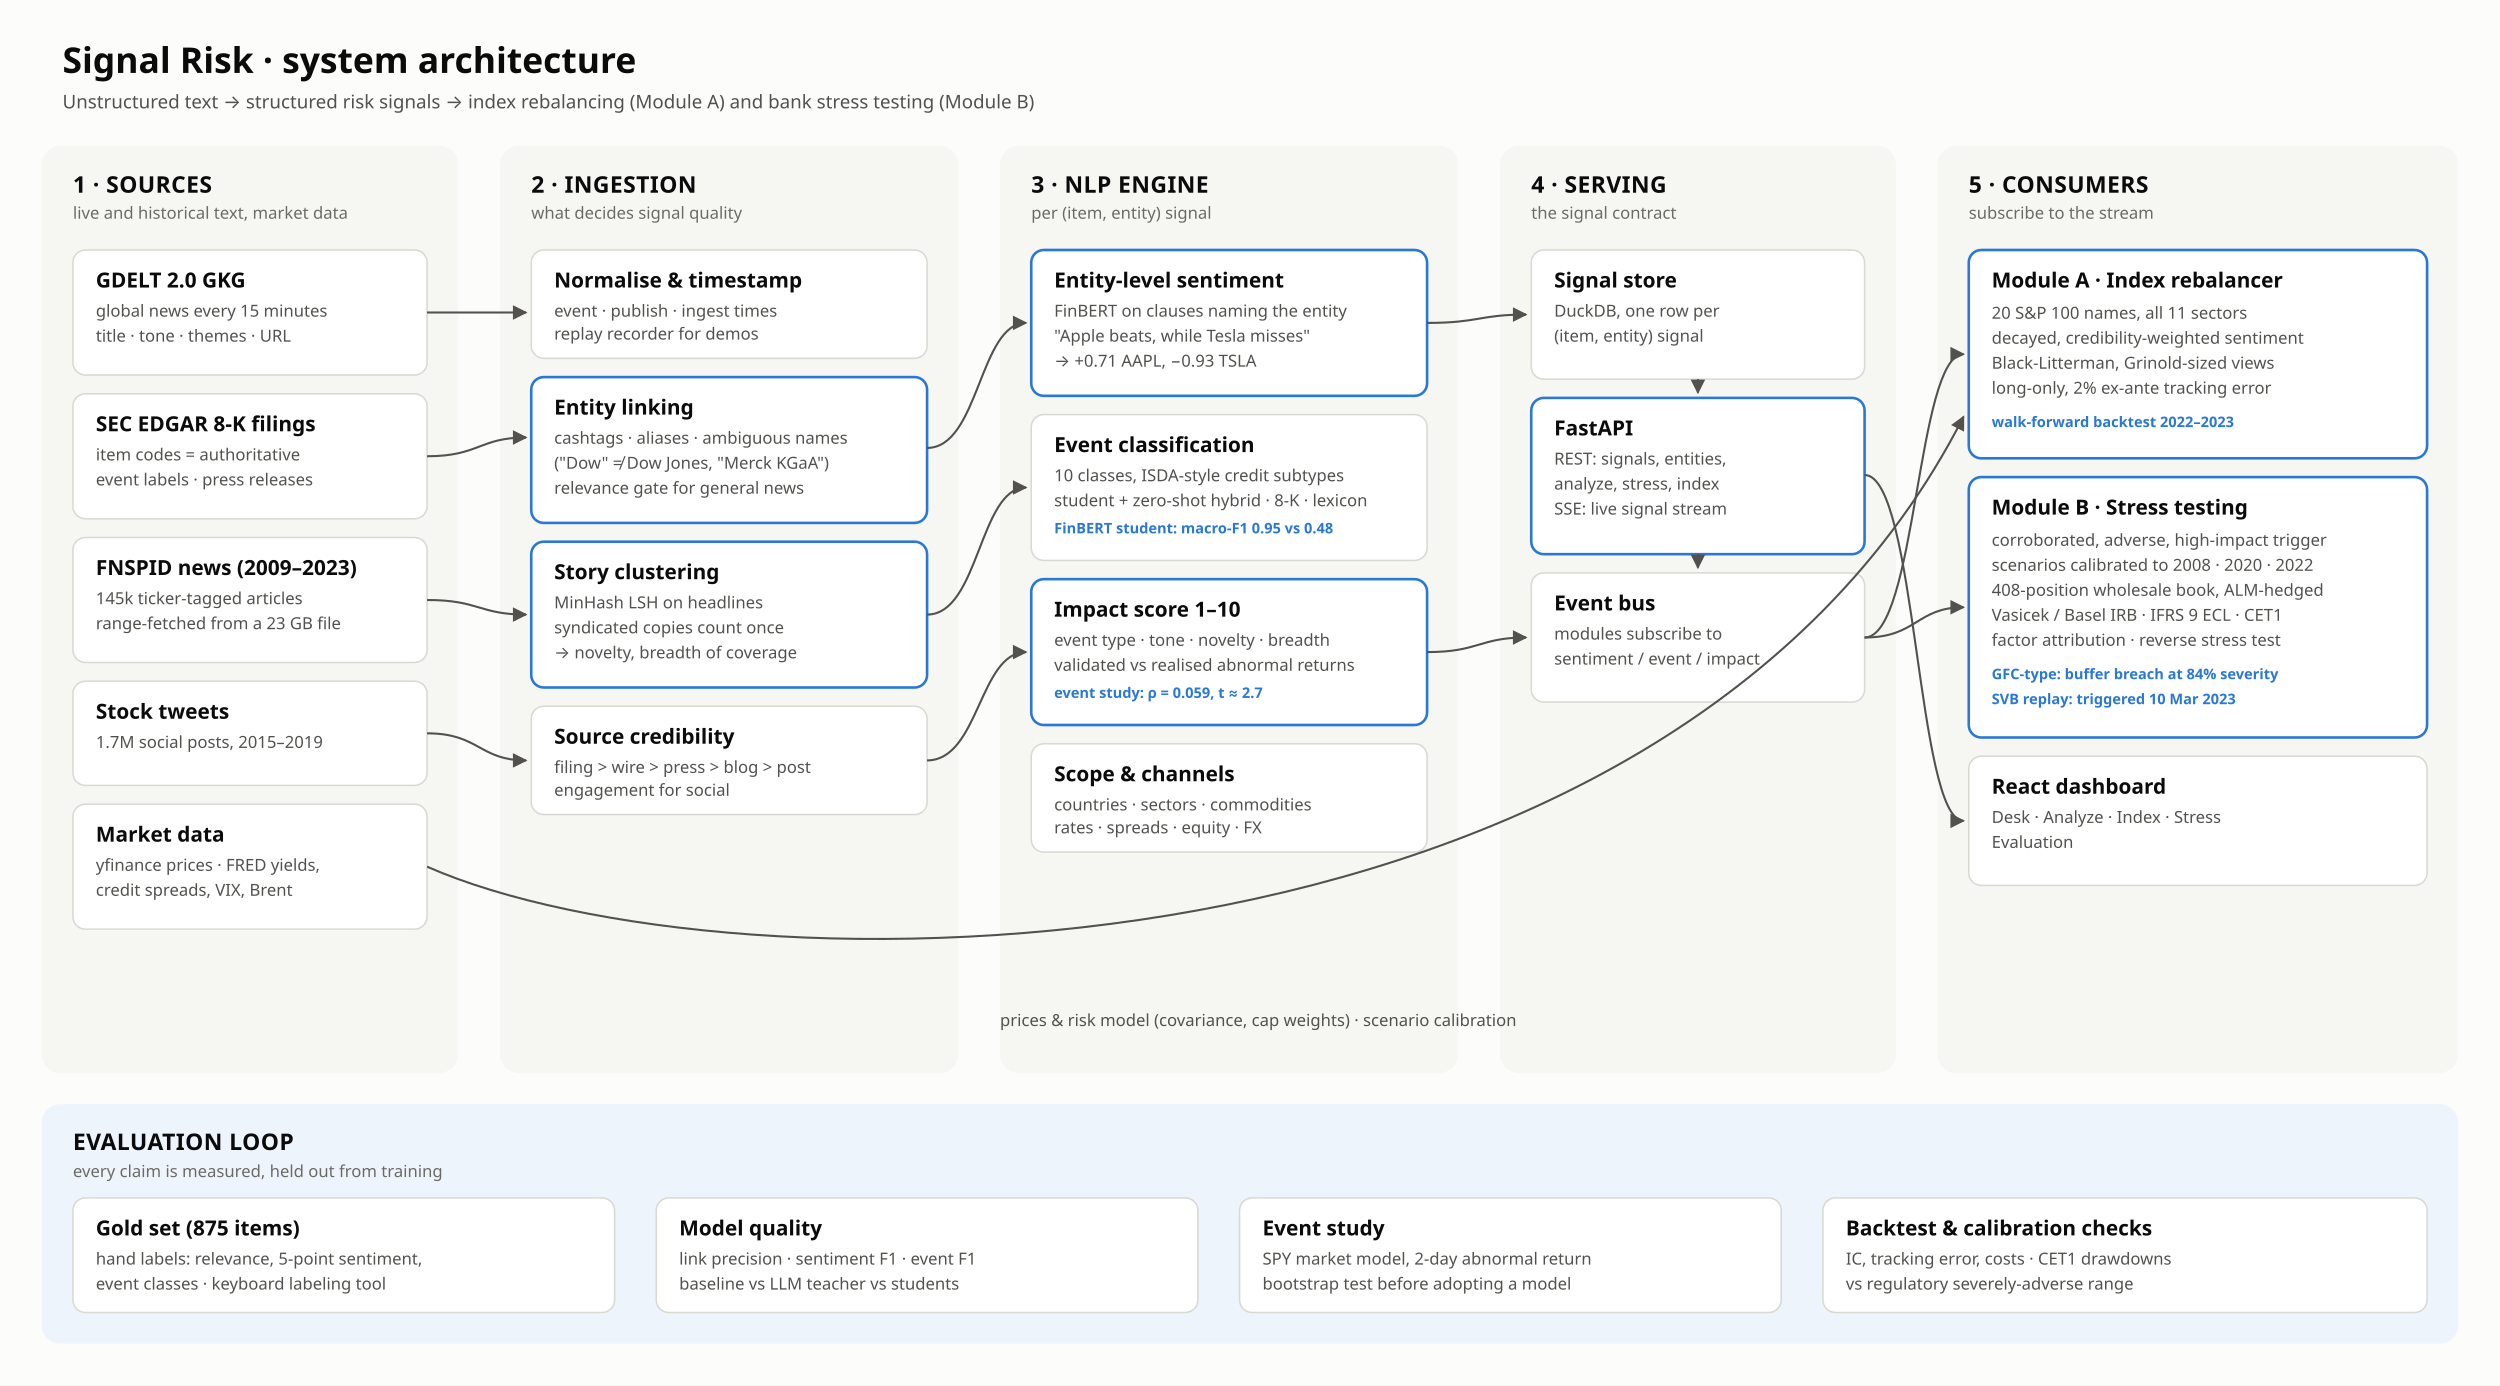
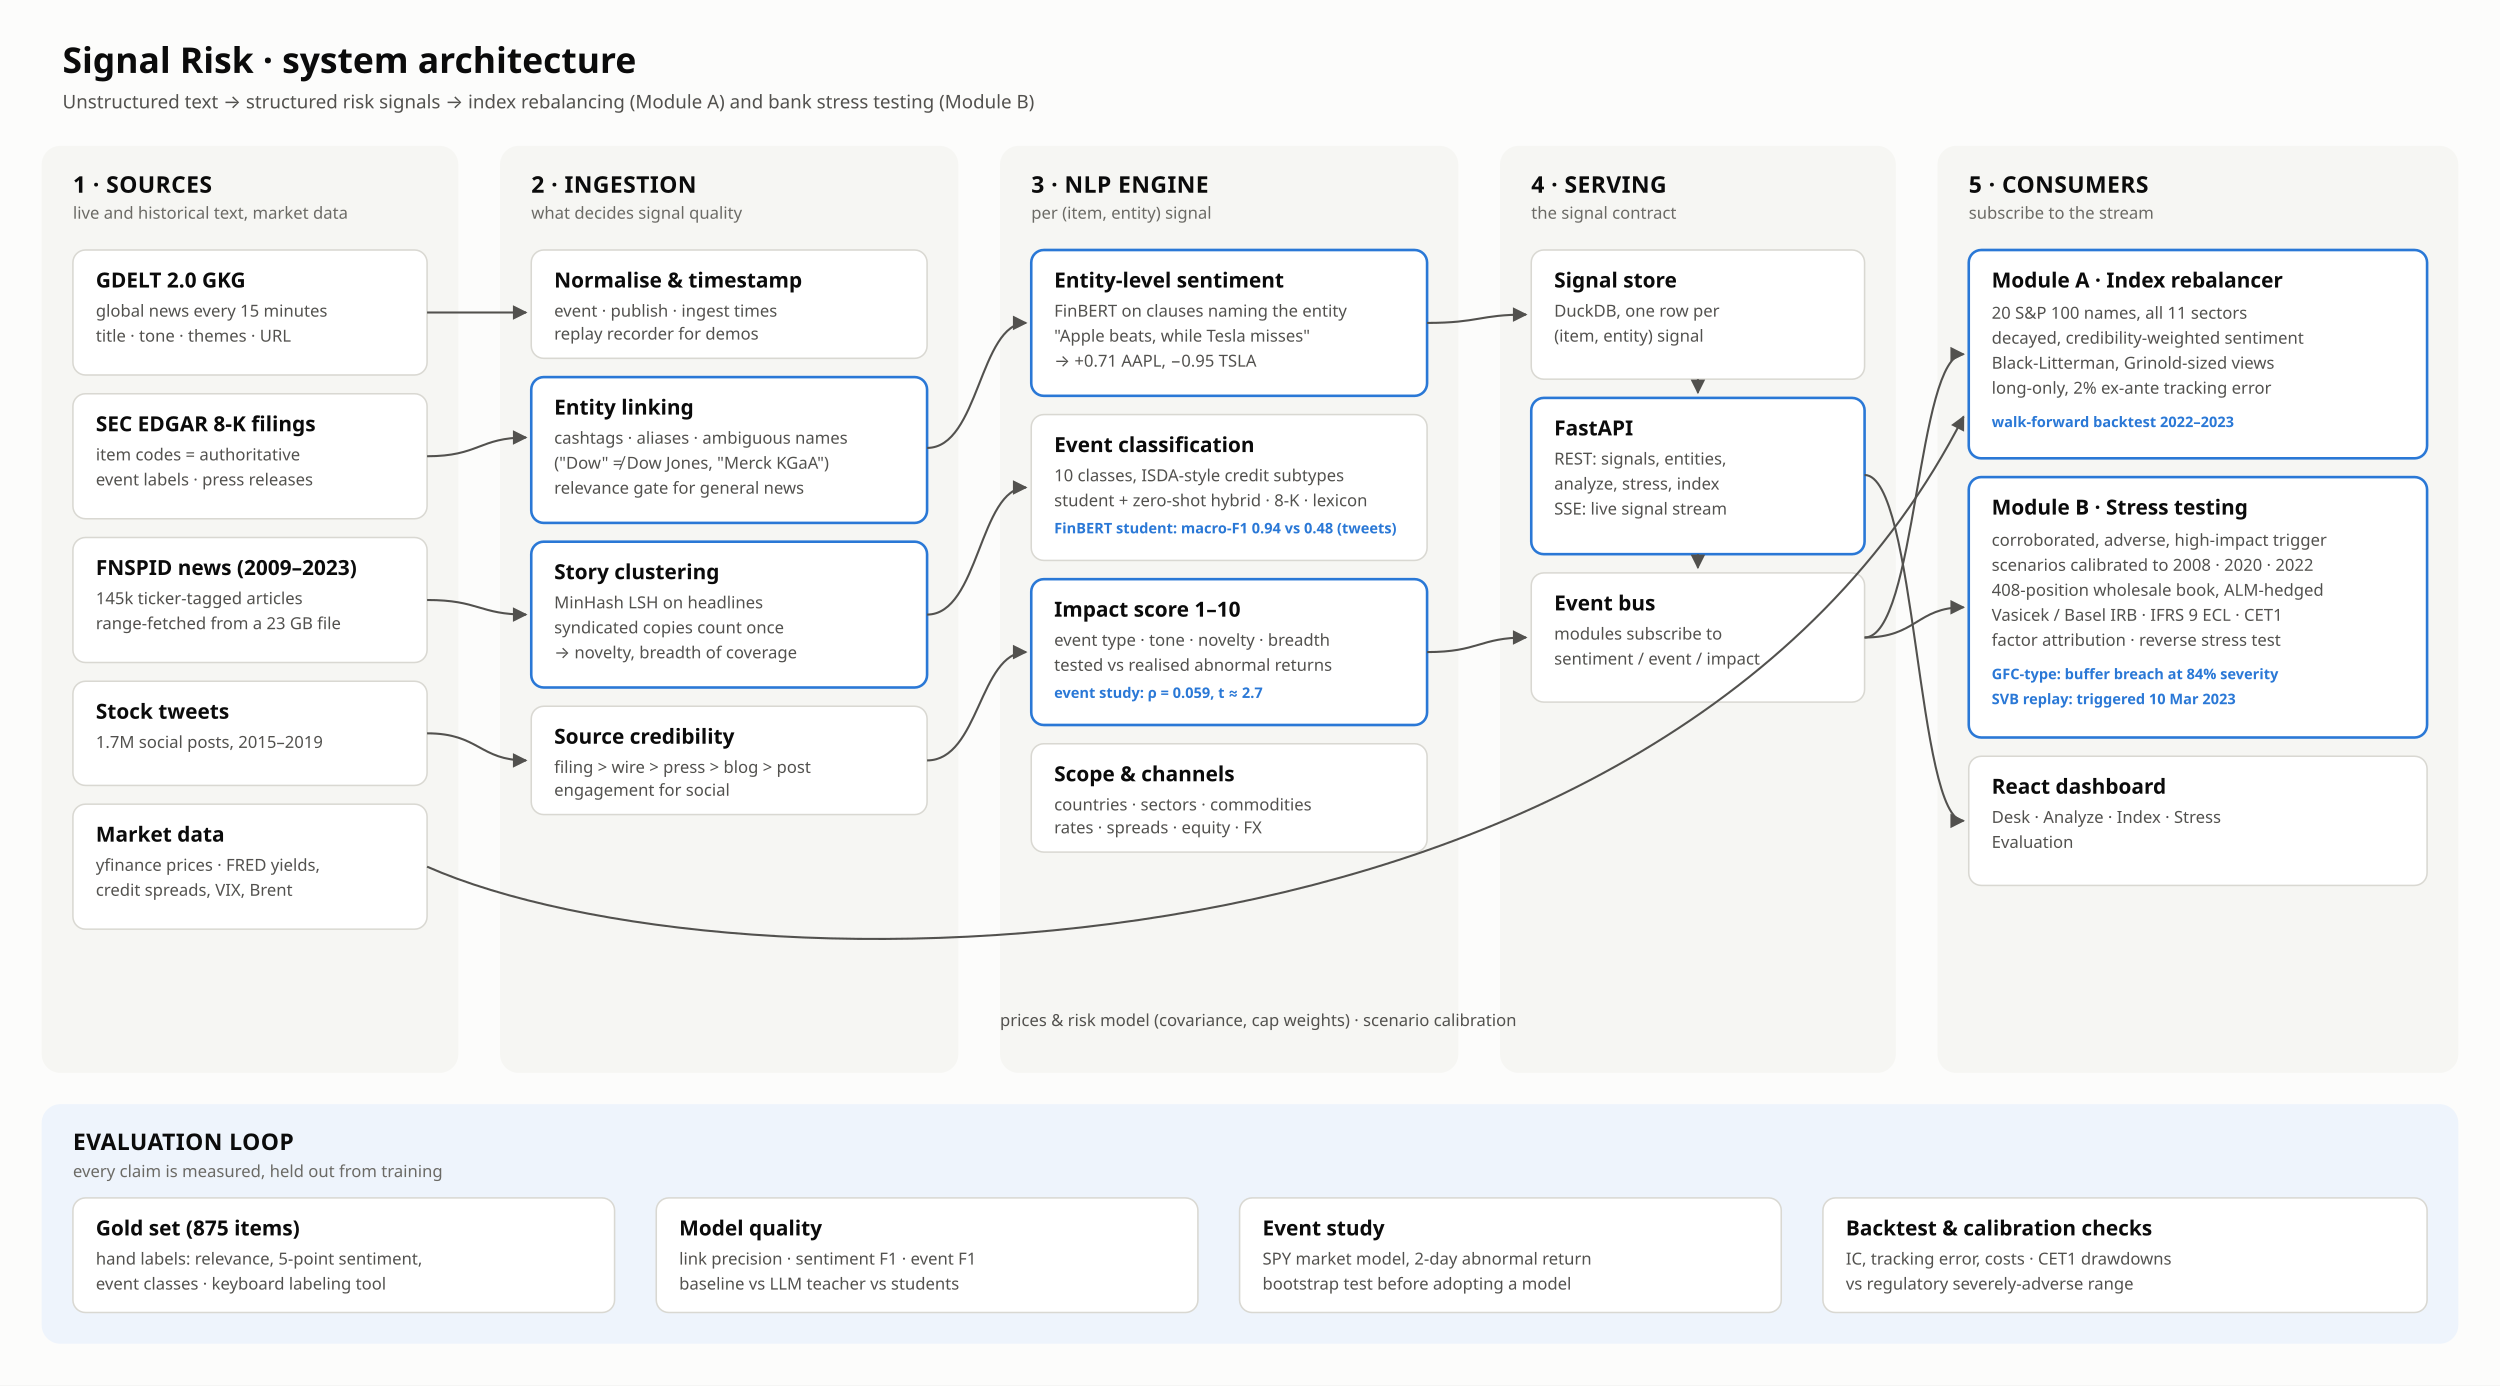
<svg xmlns="http://www.w3.org/2000/svg" width="2400" height="1330" viewBox="0 0 2400 1330" font-family="Segoe UI, system-ui, -apple-system, sans-serif">
  <defs>
    <marker id="arr" viewBox="0 0 10 10" refX="9" refY="5" markerWidth="7" markerHeight="7" orient="auto-start-reverse">
      <path d="M0,0 L10,5 L0,10 z" fill="#52514e" />
    </marker>
    <style>
      .lane { fill: #f6f6f3; }
      .lanet { font-size: 22px; font-weight: 700; fill: #0b0b0b; letter-spacing: .4px; }
      .lanes { font-size: 16px; fill: #6b6a65; }
      .box { fill: #ffffff; stroke: #d9d8d2; stroke-width: 1.5; }
      .key { fill: #ffffff; stroke: #2a78d6; stroke-width: 2.5; }
      .h { font-size: 20px; font-weight: 600; fill: #0b0b0b; }
      .t { font-size: 16px; fill: #52514e; }
      .tag { font-size: 14px; fill: #2a78d6; font-weight: 600; }
      .flow { stroke: #52514e; stroke-width: 2; fill: none; marker-end: url(#arr); }
      .loop { stroke: #2a78d6; stroke-width: 2; fill: none; stroke-dasharray: 0; marker-end: url(#arr); }
    </style>
  </defs>
  <rect width="2400" height="1330" fill="#fcfcfb" />
  <text x="60" y="70" font-size="34" font-weight="700" fill="#0b0b0b">Signal Risk · system architecture</text>
  <text x="60" y="104" font-size="18" fill="#52514e">Unstructured text → structured risk signals → index rebalancing (Module A) and bank stress testing (Module B)</text>
  <rect class="lane" x="40" y="140" width="400" height="890" rx="18" />
  <rect class="lane" x="480" y="140" width="440" height="890" rx="18" />
  <rect class="lane" x="960" y="140" width="440" height="890" rx="18" />
  <rect class="lane" x="1440" y="140" width="380" height="890" rx="18" />
  <rect class="lane" x="1860" y="140" width="500" height="890" rx="18" />
  <text class="lanet" x="70" y="185">1 · SOURCES</text>
  <text class="lanes" x="70" y="210">live and historical text, market data</text>
  <text class="lanet" x="510" y="185">2 · INGESTION</text>
  <text class="lanes" x="510" y="210">what decides signal quality</text>
  <text class="lanet" x="990" y="185">3 · NLP ENGINE</text>
  <text class="lanes" x="990" y="210">per (item, entity) signal</text>
  <text class="lanet" x="1470" y="185">4 · SERVING</text>
  <text class="lanes" x="1470" y="210">the signal contract</text>
  <text class="lanet" x="1890" y="185">5 · CONSUMERS</text>
  <text class="lanes" x="1890" y="210">subscribe to the stream</text>
  <rect class="box" x="70" y="240" width="340" height="120" rx="12" />
  <text class="h" x="92" y="276">GDELT 2.0 GKG</text>
  <text class="t" x="92" y="304">global news every 15 minutes</text>
  <text class="t" x="92" y="328">title · tone · themes · URL</text>
  <rect class="box" x="70" y="378" width="340" height="120" rx="12" />
  <text class="h" x="92" y="414">SEC EDGAR 8-K filings</text>
  <text class="t" x="92" y="442">item codes = authoritative</text>
  <text class="t" x="92" y="466">event labels · press releases</text>
  <rect class="box" x="70" y="516" width="340" height="120" rx="12" />
  <text class="h" x="92" y="552">FNSPID news (2009–2023)</text>
  <text class="t" x="92" y="580">145k ticker-tagged articles</text>
  <text class="t" x="92" y="604">range-fetched from a 23 GB file</text>
  <rect class="box" x="70" y="654" width="340" height="100" rx="12" />
  <text class="h" x="92" y="690">Stock tweets</text>
  <text class="t" x="92" y="718">1.7M social posts, 2015–2019</text>
  <rect class="box" x="70" y="772" width="340" height="120" rx="12" />
  <text class="h" x="92" y="808">Market data</text>
  <text class="t" x="92" y="836">yfinance prices · FRED yields,</text>
  <text class="t" x="92" y="860">credit spreads, VIX, Brent</text>
  <rect class="box" x="510" y="240" width="380" height="104" rx="12" />
  <text class="h" x="532" y="276">Normalise &amp; timestamp</text>
  <text class="t" x="532" y="304">event · publish · ingest times</text>
  <text class="t" x="532" y="326">replay recorder for demos</text>
  <rect class="key" x="510" y="362" width="380" height="140" rx="12" />
  <text class="h" x="532" y="398">Entity linking</text>
  <text class="t" x="532" y="426">cashtags · aliases · ambiguous names</text>
  <text class="t" x="532" y="450">("Dow" ≠ Dow Jones, "Merck KGaA")</text>
  <text class="t" x="532" y="474">relevance gate for general news</text>
  <rect class="key" x="510" y="520" width="380" height="140" rx="12" />
  <text class="h" x="532" y="556">Story clustering</text>
  <text class="t" x="532" y="584">MinHash LSH on headlines</text>
  <text class="t" x="532" y="608">syndicated copies count once</text>
  <text class="t" x="532" y="632">→ novelty, breadth of coverage</text>
  <rect class="box" x="510" y="678" width="380" height="104" rx="12" />
  <text class="h" x="532" y="714">Source credibility</text>
  <text class="t" x="532" y="742">filing &gt; wire &gt; press &gt; blog &gt; post</text>
  <text class="t" x="532" y="764">engagement for social</text>
  <rect class="key" x="990" y="240" width="380" height="140" rx="12" />
  <text class="h" x="1012" y="276">Entity-level sentiment</text>
  <text class="t" x="1012" y="304">FinBERT on clauses naming the entity</text>
  <text class="t" x="1012" y="328">"Apple beats, while Tesla misses"</text>
-   <text class="t" x="1012" y="352">→ +0.71 AAPL, −0.93 TSLA</text>
+   <text class="t" x="1012" y="352">→ +0.71 AAPL, −0.95 TSLA</text>
  <rect class="box" x="990" y="398" width="380" height="140" rx="12" />
  <text class="h" x="1012" y="434">Event classification</text>
  <text class="t" x="1012" y="462">10 classes, ISDA-style credit subtypes</text>
  <text class="t" x="1012" y="486">student + zero-shot hybrid · 8-K · lexicon</text>
-   <text class="tag" x="1012" y="512">FinBERT student: macro-F1 0.95 vs 0.48</text>
+   <text class="tag" x="1012" y="512">FinBERT student: macro-F1 0.94 vs 0.48 (tweets)</text>
  <rect class="key" x="990" y="556" width="380" height="140" rx="12" />
  <text class="h" x="1012" y="592">Impact score 1–10</text>
  <text class="t" x="1012" y="620">event type · tone · novelty · breadth</text>
-   <text class="t" x="1012" y="644">validated vs realised abnormal returns</text>
+   <text class="t" x="1012" y="644">tested vs realised abnormal returns</text>
  <text class="tag" x="1012" y="670">event study: ρ = 0.059, t ≈ 2.7</text>
  <rect class="box" x="990" y="714" width="380" height="104" rx="12" />
  <text class="h" x="1012" y="750">Scope &amp; channels</text>
  <text class="t" x="1012" y="778">countries · sectors · commodities</text>
  <text class="t" x="1012" y="800">rates · spreads · equity · FX</text>
  <rect class="box" x="1470" y="240" width="320" height="124" rx="12" />
  <text class="h" x="1492" y="276">Signal store</text>
  <text class="t" x="1492" y="304">DuckDB, one row per</text>
  <text class="t" x="1492" y="328">(item, entity) signal</text>
  <rect class="key" x="1470" y="382" width="320" height="150" rx="12" />
  <text class="h" x="1492" y="418">FastAPI</text>
  <text class="t" x="1492" y="446">REST: signals, entities,</text>
  <text class="t" x="1492" y="470">analyze, stress, index</text>
  <text class="t" x="1492" y="494">SSE: live signal stream</text>
  <rect class="box" x="1470" y="550" width="320" height="124" rx="12" />
  <text class="h" x="1492" y="586">Event bus</text>
  <text class="t" x="1492" y="614">modules subscribe to</text>
  <text class="t" x="1492" y="638">sentiment / event / impact</text>
  <rect class="key" x="1890" y="240" width="440" height="200" rx="12" />
  <text class="h" x="1912" y="276">Module A · Index rebalancer</text>
  <text class="t" x="1912" y="306">20 S&amp;P 100 names, all 11 sectors</text>
  <text class="t" x="1912" y="330">decayed, credibility-weighted sentiment</text>
  <text class="t" x="1912" y="354">Black-Litterman, Grinold-sized views</text>
  <text class="t" x="1912" y="378">long-only, 2% ex-ante tracking error</text>
  <text class="tag" x="1912" y="410">walk-forward backtest 2022–2023</text>
  <rect class="key" x="1890" y="458" width="440" height="250" rx="12" />
  <text class="h" x="1912" y="494">Module B · Stress testing</text>
  <text class="t" x="1912" y="524">corroborated, adverse, high-impact trigger</text>
  <text class="t" x="1912" y="548">scenarios calibrated to 2008 · 2020 · 2022</text>
  <text class="t" x="1912" y="572">408-position wholesale book, ALM-hedged</text>
  <text class="t" x="1912" y="596">Vasicek / Basel IRB · IFRS 9 ECL · CET1</text>
  <text class="t" x="1912" y="620">factor attribution · reverse stress test</text>
  <text class="tag" x="1912" y="652">GFC-type: buffer breach at 84% severity</text>
  <text class="tag" x="1912" y="676">SVB replay: triggered 10 Mar 2023</text>
  <rect class="box" x="1890" y="726" width="440" height="124" rx="12" />
  <text class="h" x="1912" y="762">React dashboard</text>
  <text class="t" x="1912" y="790">Desk · Analyze · Index · Stress</text>
  <text class="t" x="1912" y="814">Evaluation</text>
  <path class="flow" d="M410,300 C460,300 460,300 505,300" />
  <path class="flow" d="M410,438 C460,438 460,420 505,420" />
  <path class="flow" d="M410,576 C460,576 460,590 505,590" />
  <path class="flow" d="M410,704 C460,704 460,730 505,730" />
  <path class="flow" d="M890,430 C940,430 940,310 985,310" />
  <path class="flow" d="M890,590 C940,590 940,468 985,468" />
  <path class="flow" d="M890,730 C940,730 940,626 985,626" />
  <path class="flow" d="M1370,310 C1420,310 1420,302 1465,302" />
  <path class="flow" d="M1370,626 C1420,626 1420,612 1465,612" />
  <path class="flow" d="M1630,364 L1630,377" />
  <path class="flow" d="M1630,532 L1630,545" />
  <path class="flow" d="M1790,612 C1840,612 1840,340 1885,340" />
  <path class="flow" d="M1790,612 C1840,612 1840,583 1885,583" />
  <path class="flow" d="M1790,456 C1840,456 1840,788 1885,788" />
  <path class="flow" d="M410,832 C700,960 1600,960 1885,400" />
  <text class="t" x="960" y="985">prices &amp; risk model (covariance, cap weights) · scenario calibration</text>
  <rect x="40" y="1060" width="2320" height="230" rx="18" fill="#eef4fc" />
  <text class="lanet" x="70" y="1104">EVALUATION LOOP</text>
  <text class="lanes" x="70" y="1130">every claim is measured, held out from training</text>
  <rect class="box" x="70" y="1150" width="520" height="110" rx="12" />
  <text class="h" x="92" y="1186">Gold set (875 items)</text>
  <text class="t" x="92" y="1214">hand labels: relevance, 5-point sentiment,</text>
  <text class="t" x="92" y="1238">event classes · keyboard labeling tool</text>
  <rect class="box" x="630" y="1150" width="520" height="110" rx="12" />
  <text class="h" x="652" y="1186">Model quality</text>
  <text class="t" x="652" y="1214">link precision · sentiment F1 · event F1</text>
  <text class="t" x="652" y="1238">baseline vs LLM teacher vs students</text>
  <rect class="box" x="1190" y="1150" width="520" height="110" rx="12" />
  <text class="h" x="1212" y="1186">Event study</text>
  <text class="t" x="1212" y="1214">SPY market model, 2-day abnormal return</text>
  <text class="t" x="1212" y="1238">bootstrap test before adopting a model</text>
  <rect class="box" x="1750" y="1150" width="580" height="110" rx="12" />
  <text class="h" x="1772" y="1186">Backtest &amp; calibration checks</text>
  <text class="t" x="1772" y="1214">IC, tracking error, costs · CET1 drawdowns</text>
  <text class="t" x="1772" y="1238">vs regulatory severely-adverse range</text>
</svg>
